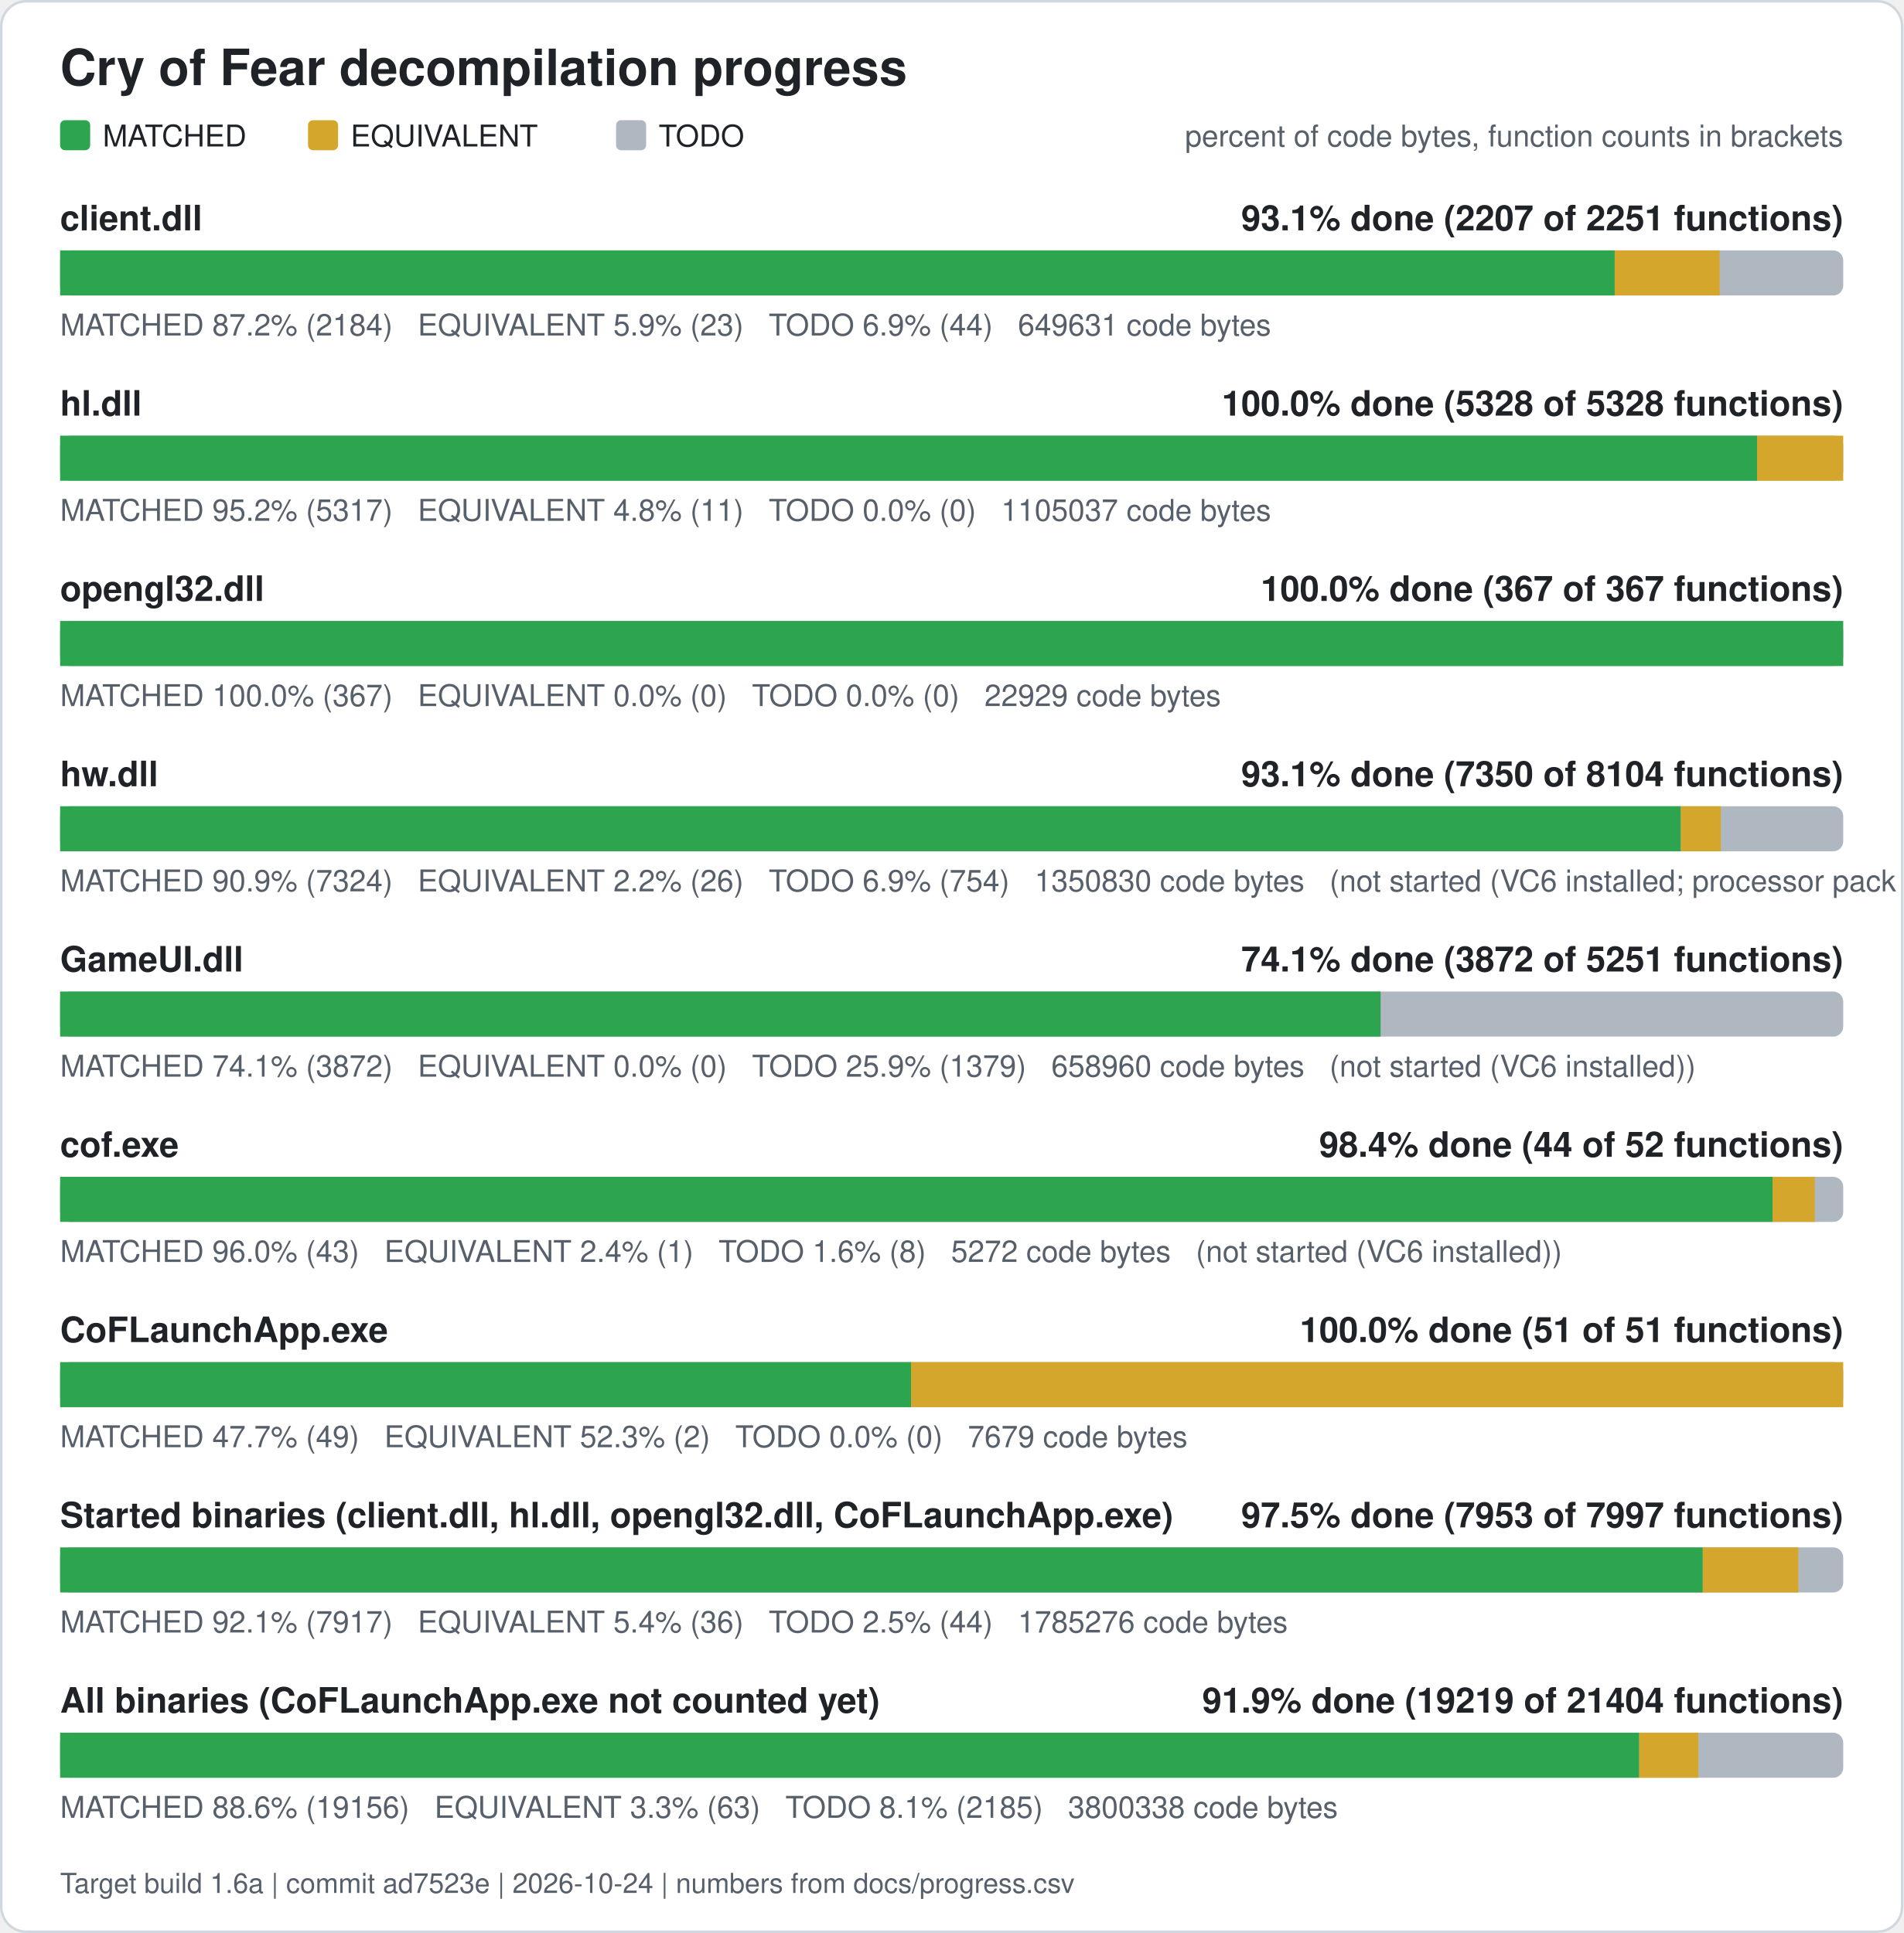
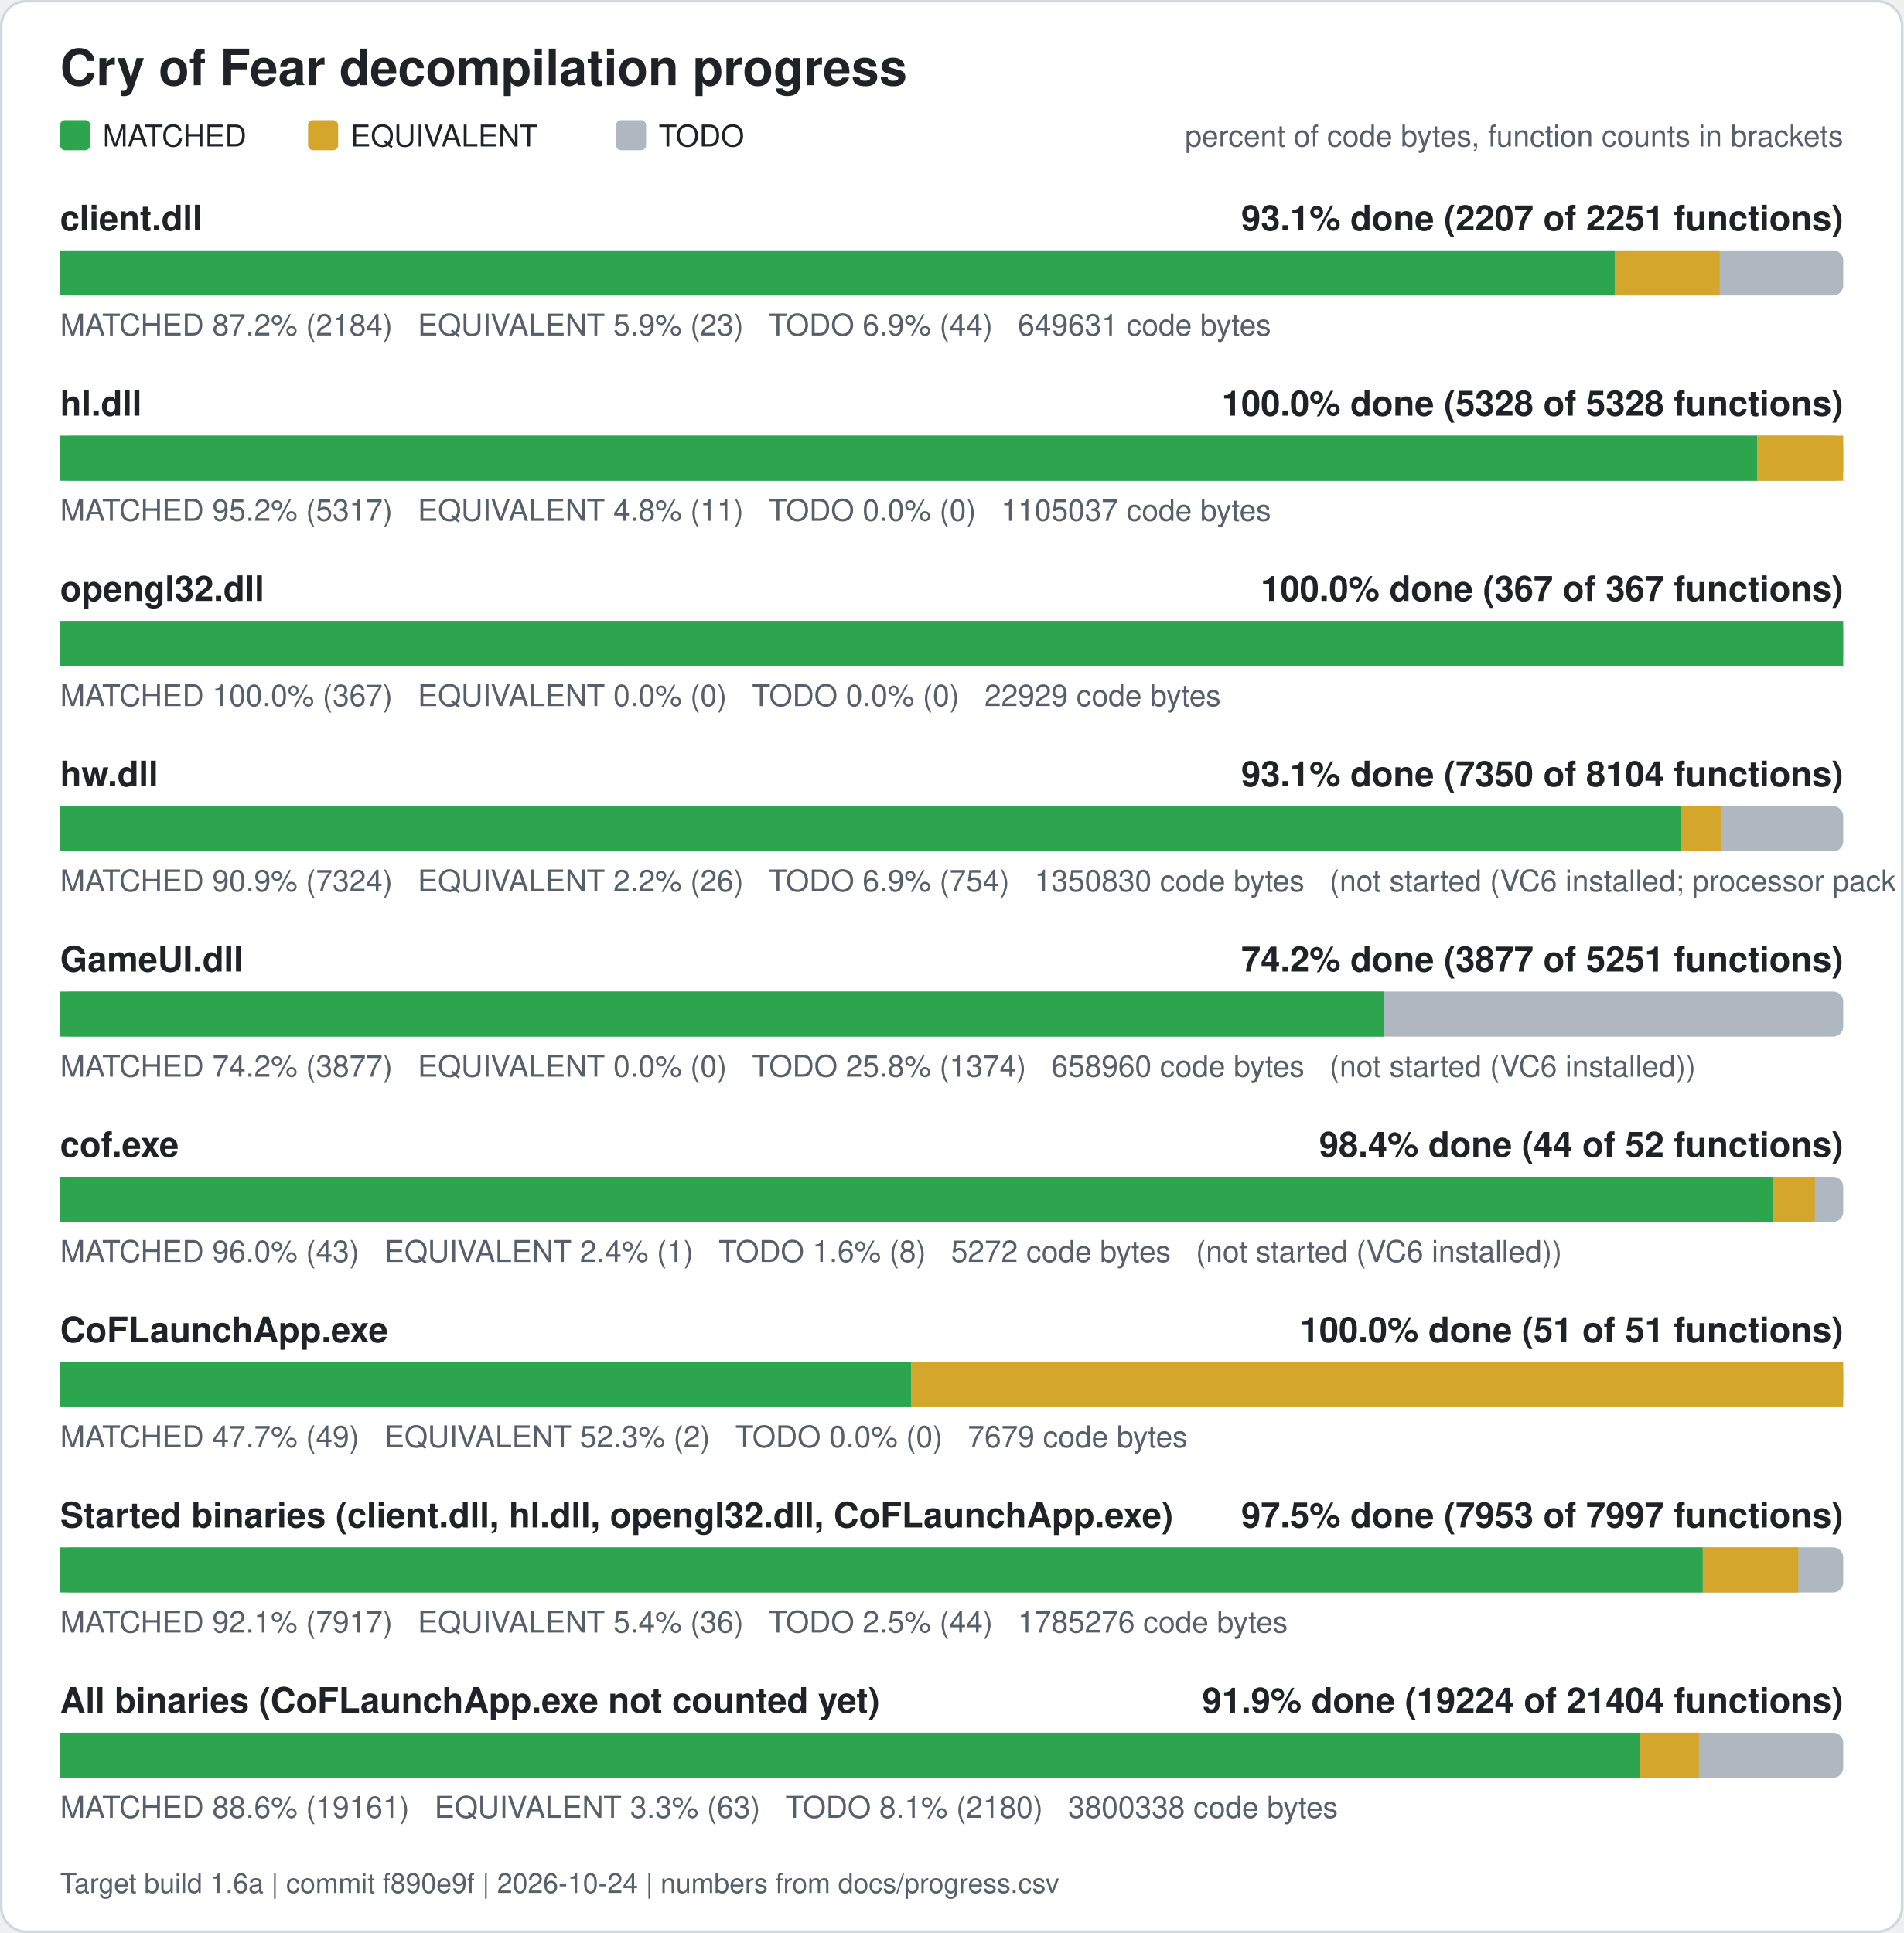
<svg xmlns="http://www.w3.org/2000/svg" width="760" height="772" viewBox="0 0 760 772" role="img" aria-label="Cry of Fear decompilation progress">
  <rect x="0.5" y="0.5" width="759" height="771" rx="10" fill="#ffffff" stroke="#d0d7de" />
  <text x="24" y="34" font-family="Segoe UI, Helvetica, Arial, sans-serif" font-size="20" font-weight="600" fill="#1f2328">Cry of Fear decompilation progress</text>
  <rect x="24" y="48" width="12" height="12" rx="2" fill="#2da44e" />
  <text x="41" y="58.5" font-family="Segoe UI, Helvetica, Arial, sans-serif" font-size="12" fill="#1f2328">MATCHED</text>
  <rect x="123" y="48" width="12" height="12" rx="2" fill="#d4a72c" />
  <text x="140" y="58.5" font-family="Segoe UI, Helvetica, Arial, sans-serif" font-size="12" fill="#1f2328">EQUIVALENT</text>
  <rect x="246" y="48" width="12" height="12" rx="2" fill="#afb8c1" />
  <text x="263" y="58.5" font-family="Segoe UI, Helvetica, Arial, sans-serif" font-size="12" fill="#1f2328">TODO</text>
  <text x="736" y="58.5" font-family="Segoe UI, Helvetica, Arial, sans-serif" font-size="12" fill="#57606a" text-anchor="end">percent of code bytes, function counts in brackets</text>
  <text x="24" y="92" font-family="Segoe UI, Helvetica, Arial, sans-serif" font-size="14" font-weight="600" fill="#1f2328">client.dll</text>
  <text x="736" y="92" font-family="Segoe UI, Helvetica, Arial, sans-serif" font-size="14" font-weight="600" fill="#1f2328" text-anchor="end">93.1% done (2207 of 2251 functions)</text>
  <rect x="24" y="100" width="712" height="18" rx="4" fill="#afb8c1" />
  <rect x="24.00" y="100" width="620.76" height="18" fill="#2da44e" />
  <rect x="644.76" y="100" width="41.89" height="18" fill="#d4a72c" />
  <text x="24" y="134" font-family="Segoe UI, Helvetica, Arial, sans-serif" font-size="12" fill="#57606a" xml:space="preserve">MATCHED 87.2% (2184)   EQUIVALENT 5.9% (23)   TODO 6.9% (44)   649631 code bytes</text>
  <text x="24" y="166" font-family="Segoe UI, Helvetica, Arial, sans-serif" font-size="14" font-weight="600" fill="#1f2328">hl.dll</text>
  <text x="736" y="166" font-family="Segoe UI, Helvetica, Arial, sans-serif" font-size="14" font-weight="600" fill="#1f2328" text-anchor="end">100.0% done (5328 of 5328 functions)</text>
  <rect x="24" y="174" width="712" height="18" rx="4" fill="#afb8c1" />
  <rect x="24.00" y="174" width="677.61" height="18" fill="#2da44e" />
  <rect x="701.61" y="174" width="34.39" height="18" fill="#d4a72c" />
  <text x="24" y="208" font-family="Segoe UI, Helvetica, Arial, sans-serif" font-size="12" fill="#57606a" xml:space="preserve">MATCHED 95.2% (5317)   EQUIVALENT 4.8% (11)   TODO 0.0% (0)   1105037 code bytes</text>
  <text x="24" y="240" font-family="Segoe UI, Helvetica, Arial, sans-serif" font-size="14" font-weight="600" fill="#1f2328">opengl32.dll</text>
  <text x="736" y="240" font-family="Segoe UI, Helvetica, Arial, sans-serif" font-size="14" font-weight="600" fill="#1f2328" text-anchor="end">100.0% done (367 of 367 functions)</text>
  <rect x="24" y="248" width="712" height="18" rx="4" fill="#afb8c1" />
  <rect x="24.00" y="248" width="712.00" height="18" fill="#2da44e" />
  <text x="24" y="282" font-family="Segoe UI, Helvetica, Arial, sans-serif" font-size="12" fill="#57606a" xml:space="preserve">MATCHED 100.0% (367)   EQUIVALENT 0.0% (0)   TODO 0.0% (0)   22929 code bytes</text>
  <text x="24" y="314" font-family="Segoe UI, Helvetica, Arial, sans-serif" font-size="14" font-weight="600" fill="#1f2328">hw.dll</text>
  <text x="736" y="314" font-family="Segoe UI, Helvetica, Arial, sans-serif" font-size="14" font-weight="600" fill="#1f2328" text-anchor="end">93.1% done (7350 of 8104 functions)</text>
  <rect x="24" y="322" width="712" height="18" rx="4" fill="#afb8c1" />
  <rect x="24.00" y="322" width="647.15" height="18" fill="#2da44e" />
  <rect x="671.15" y="322" width="15.98" height="18" fill="#d4a72c" />
  <text x="24" y="356" font-family="Segoe UI, Helvetica, Arial, sans-serif" font-size="12" fill="#57606a" xml:space="preserve">MATCHED 90.9% (7324)   EQUIVALENT 2.2% (26)   TODO 6.9% (754)   1350830 code bytes   (not started (VC6 installed; processor pack and VS 2005 objects need those compilers))</text>
  <text x="24" y="388" font-family="Segoe UI, Helvetica, Arial, sans-serif" font-size="14" font-weight="600" fill="#1f2328">GameUI.dll</text>
-   <text x="736" y="388" font-family="Segoe UI, Helvetica, Arial, sans-serif" font-size="14" font-weight="600" fill="#1f2328" text-anchor="end">74.1% done (3872 of 5251 functions)</text>
+   <text x="736" y="388" font-family="Segoe UI, Helvetica, Arial, sans-serif" font-size="14" font-weight="600" fill="#1f2328" text-anchor="end">74.2% done (3877 of 5251 functions)</text>
  <rect x="24" y="396" width="712" height="18" rx="4" fill="#afb8c1" />
-   <rect x="24.00" y="396" width="527.28" height="18" fill="#2da44e" />
-   <text x="24" y="430" font-family="Segoe UI, Helvetica, Arial, sans-serif" font-size="12" fill="#57606a" xml:space="preserve">MATCHED 74.1% (3872)   EQUIVALENT 0.0% (0)   TODO 25.9% (1379)   658960 code bytes   (not started (VC6 installed))</text>
+   <rect x="24.00" y="396" width="528.60" height="18" fill="#2da44e" />
+   <text x="24" y="430" font-family="Segoe UI, Helvetica, Arial, sans-serif" font-size="12" fill="#57606a" xml:space="preserve">MATCHED 74.2% (3877)   EQUIVALENT 0.0% (0)   TODO 25.8% (1374)   658960 code bytes   (not started (VC6 installed))</text>
  <text x="24" y="462" font-family="Segoe UI, Helvetica, Arial, sans-serif" font-size="14" font-weight="600" fill="#1f2328">cof.exe</text>
  <text x="736" y="462" font-family="Segoe UI, Helvetica, Arial, sans-serif" font-size="14" font-weight="600" fill="#1f2328" text-anchor="end">98.4% done (44 of 52 functions)</text>
  <rect x="24" y="470" width="712" height="18" rx="4" fill="#afb8c1" />
  <rect x="24.00" y="470" width="683.77" height="18" fill="#2da44e" />
  <rect x="707.77" y="470" width="16.88" height="18" fill="#d4a72c" />
  <text x="24" y="504" font-family="Segoe UI, Helvetica, Arial, sans-serif" font-size="12" fill="#57606a" xml:space="preserve">MATCHED 96.0% (43)   EQUIVALENT 2.4% (1)   TODO 1.6% (8)   5272 code bytes   (not started (VC6 installed))</text>
  <text x="24" y="536" font-family="Segoe UI, Helvetica, Arial, sans-serif" font-size="14" font-weight="600" fill="#1f2328">CoFLaunchApp.exe</text>
  <text x="736" y="536" font-family="Segoe UI, Helvetica, Arial, sans-serif" font-size="14" font-weight="600" fill="#1f2328" text-anchor="end">100.0% done (51 of 51 functions)</text>
  <rect x="24" y="544" width="712" height="18" rx="4" fill="#afb8c1" />
  <rect x="24.00" y="544" width="339.82" height="18" fill="#2da44e" />
  <rect x="363.82" y="544" width="372.18" height="18" fill="#d4a72c" />
  <text x="24" y="578" font-family="Segoe UI, Helvetica, Arial, sans-serif" font-size="12" fill="#57606a" xml:space="preserve">MATCHED 47.7% (49)   EQUIVALENT 52.3% (2)   TODO 0.0% (0)   7679 code bytes</text>
  <text x="24" y="610" font-family="Segoe UI, Helvetica, Arial, sans-serif" font-size="14" font-weight="600" fill="#1f2328">Started binaries (client.dll, hl.dll, opengl32.dll, CoFLaunchApp.exe)</text>
  <text x="736" y="610" font-family="Segoe UI, Helvetica, Arial, sans-serif" font-size="14" font-weight="600" fill="#1f2328" text-anchor="end">97.5% done (7953 of 7997 functions)</text>
  <rect x="24" y="618" width="712" height="18" rx="4" fill="#afb8c1" />
  <rect x="24.00" y="618" width="655.92" height="18" fill="#2da44e" />
  <rect x="679.92" y="618" width="38.13" height="18" fill="#d4a72c" />
  <text x="24" y="652" font-family="Segoe UI, Helvetica, Arial, sans-serif" font-size="12" fill="#57606a" xml:space="preserve">MATCHED 92.1% (7917)   EQUIVALENT 5.4% (36)   TODO 2.5% (44)   1785276 code bytes</text>
  <text x="24" y="684" font-family="Segoe UI, Helvetica, Arial, sans-serif" font-size="14" font-weight="600" fill="#1f2328">All binaries (CoFLaunchApp.exe not counted yet)</text>
-   <text x="736" y="684" font-family="Segoe UI, Helvetica, Arial, sans-serif" font-size="14" font-weight="600" fill="#1f2328" text-anchor="end">91.9% done (19219 of 21404 functions)</text>
+   <text x="736" y="684" font-family="Segoe UI, Helvetica, Arial, sans-serif" font-size="14" font-weight="600" fill="#1f2328" text-anchor="end">91.9% done (19224 of 21404 functions)</text>
  <rect x="24" y="692" width="712" height="18" rx="4" fill="#afb8c1" />
-   <rect x="24.00" y="692" width="630.53" height="18" fill="#2da44e" />
-   <rect x="654.53" y="692" width="23.61" height="18" fill="#d4a72c" />
-   <text x="24" y="726" font-family="Segoe UI, Helvetica, Arial, sans-serif" font-size="12" fill="#57606a" xml:space="preserve">MATCHED 88.6% (19156)   EQUIVALENT 3.3% (63)   TODO 8.1% (2185)   3800338 code bytes</text>
-   <text x="24" y="756" font-family="Segoe UI, Helvetica, Arial, sans-serif" font-size="11" fill="#57606a">Target build 1.6a | commit ad7523e | 2026-10-24 | numbers from docs/progress.csv</text>
+   <rect x="24.00" y="692" width="630.76" height="18" fill="#2da44e" />
+   <rect x="654.76" y="692" width="23.61" height="18" fill="#d4a72c" />
+   <text x="24" y="726" font-family="Segoe UI, Helvetica, Arial, sans-serif" font-size="12" fill="#57606a" xml:space="preserve">MATCHED 88.6% (19161)   EQUIVALENT 3.3% (63)   TODO 8.1% (2180)   3800338 code bytes</text>
+   <text x="24" y="756" font-family="Segoe UI, Helvetica, Arial, sans-serif" font-size="11" fill="#57606a">Target build 1.6a | commit f890e9f | 2026-10-24 | numbers from docs/progress.csv</text>
</svg>
